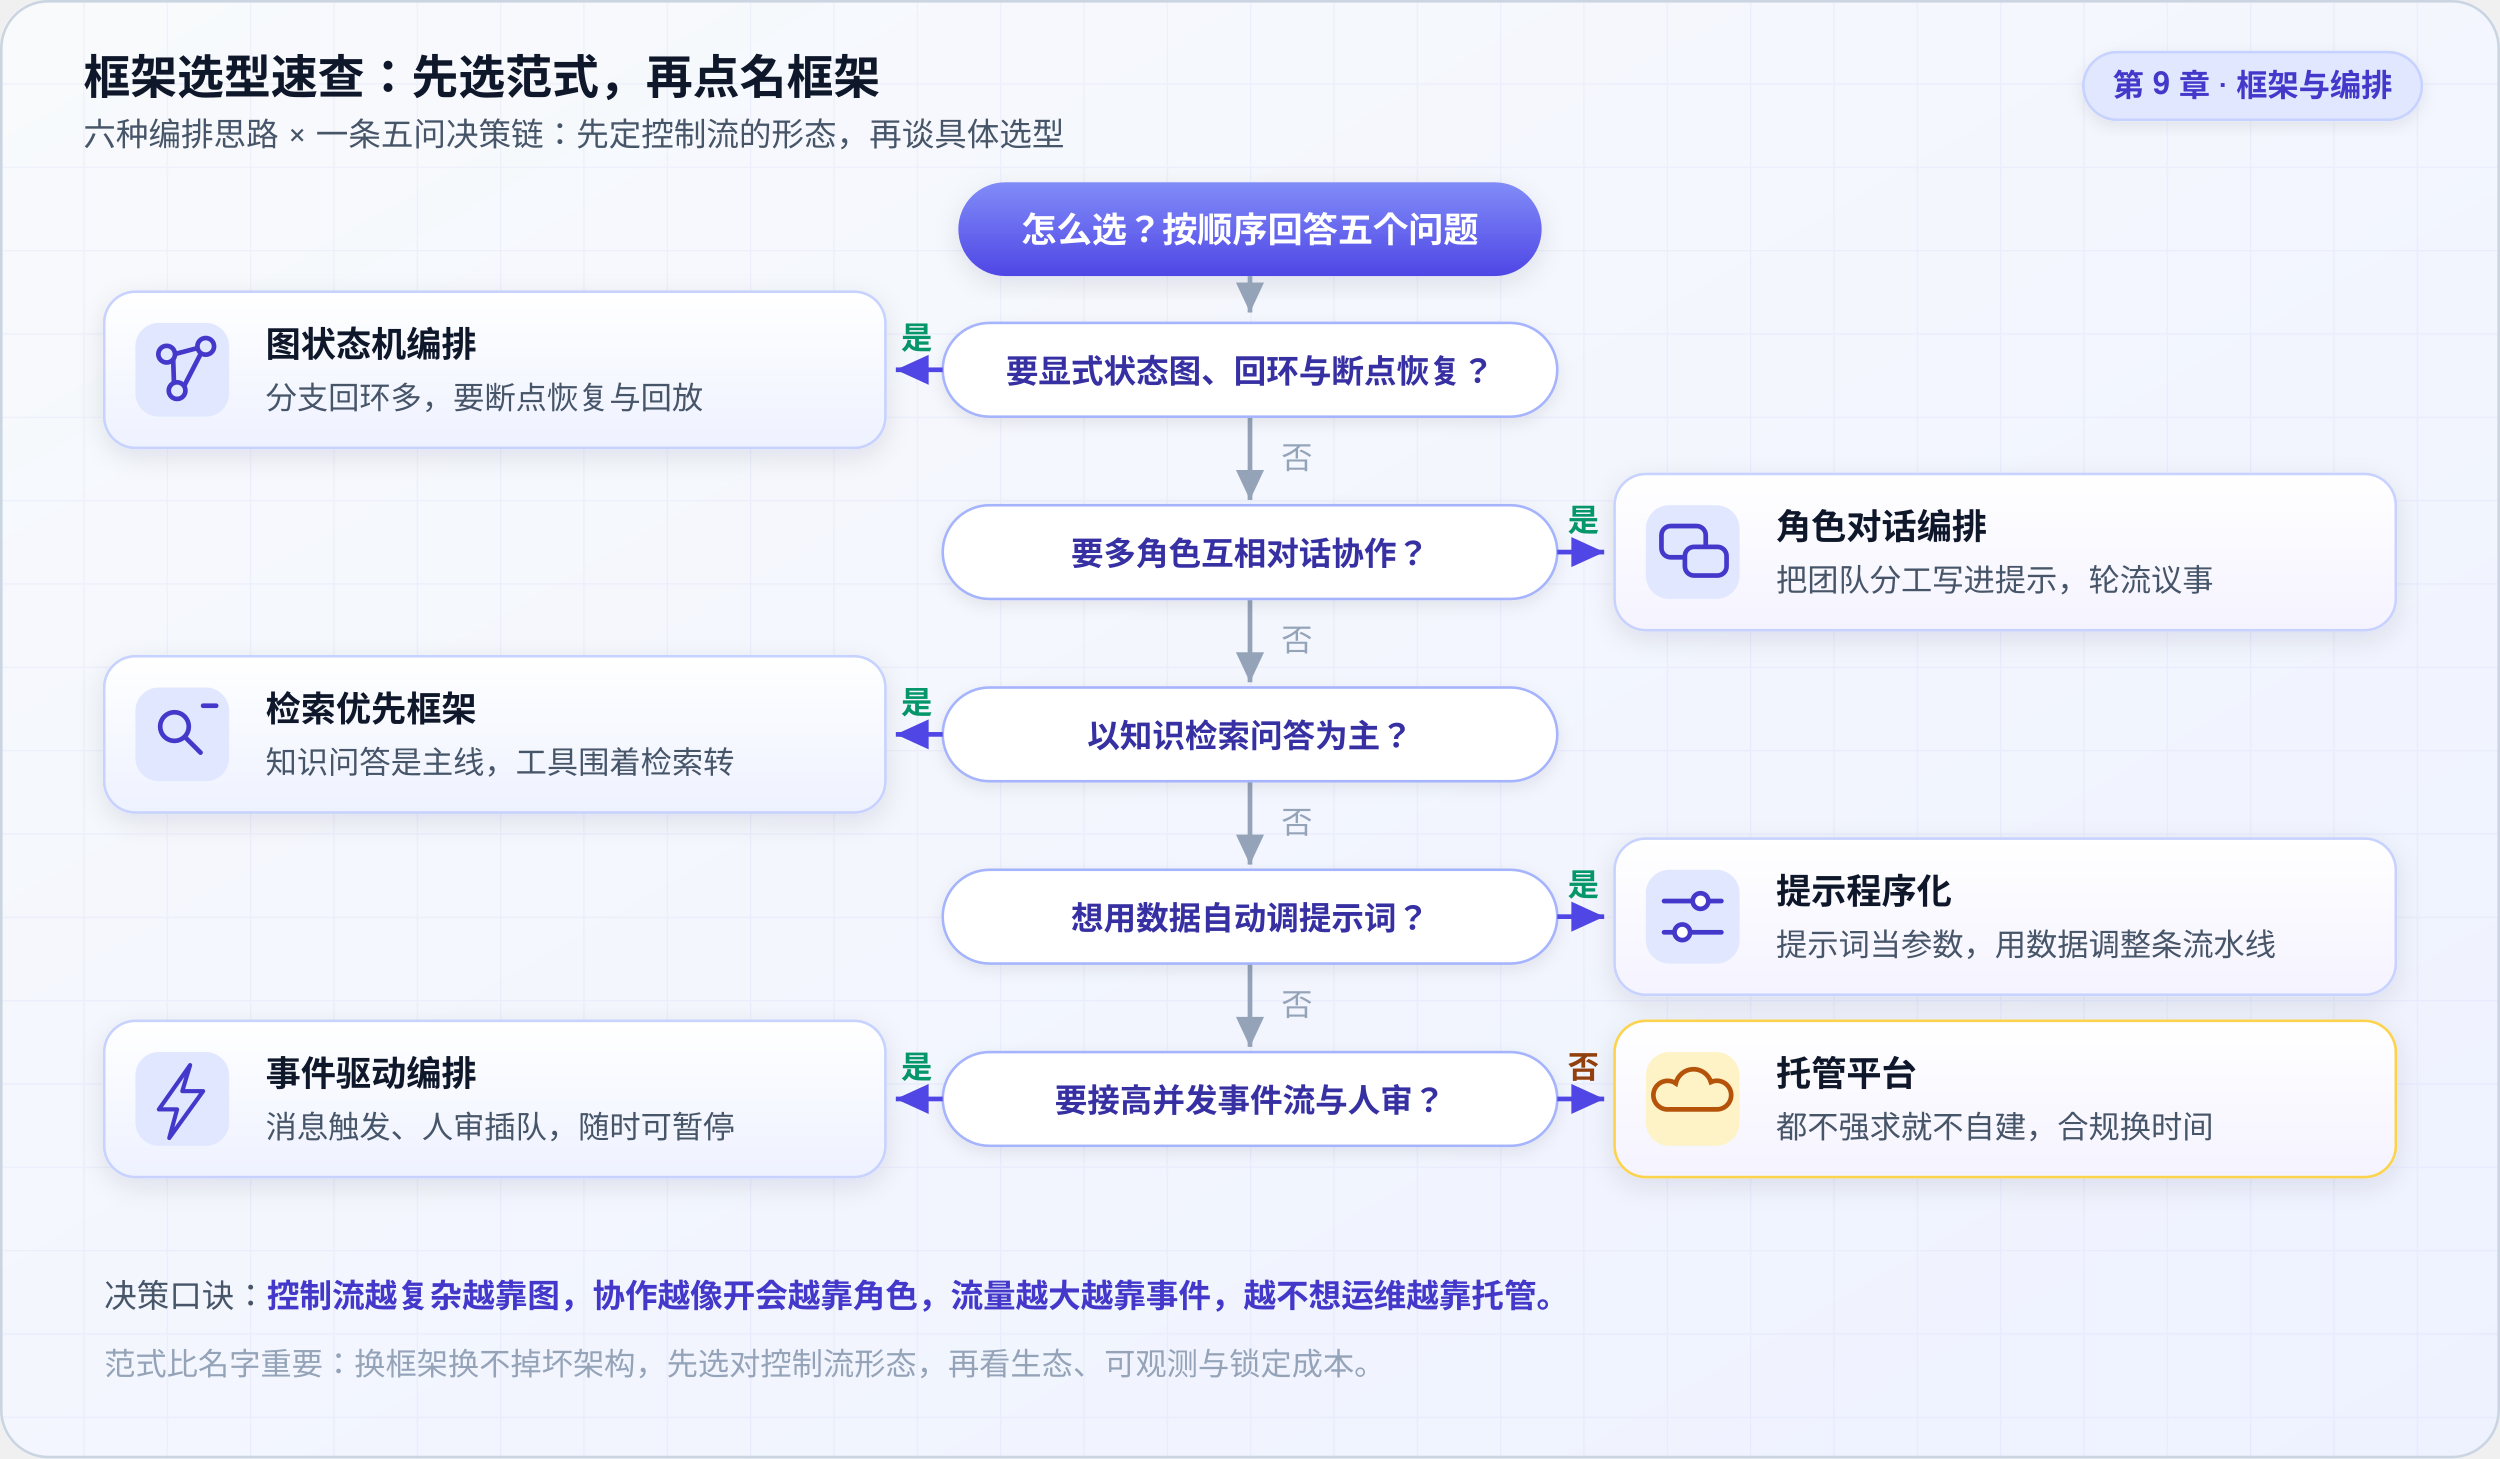
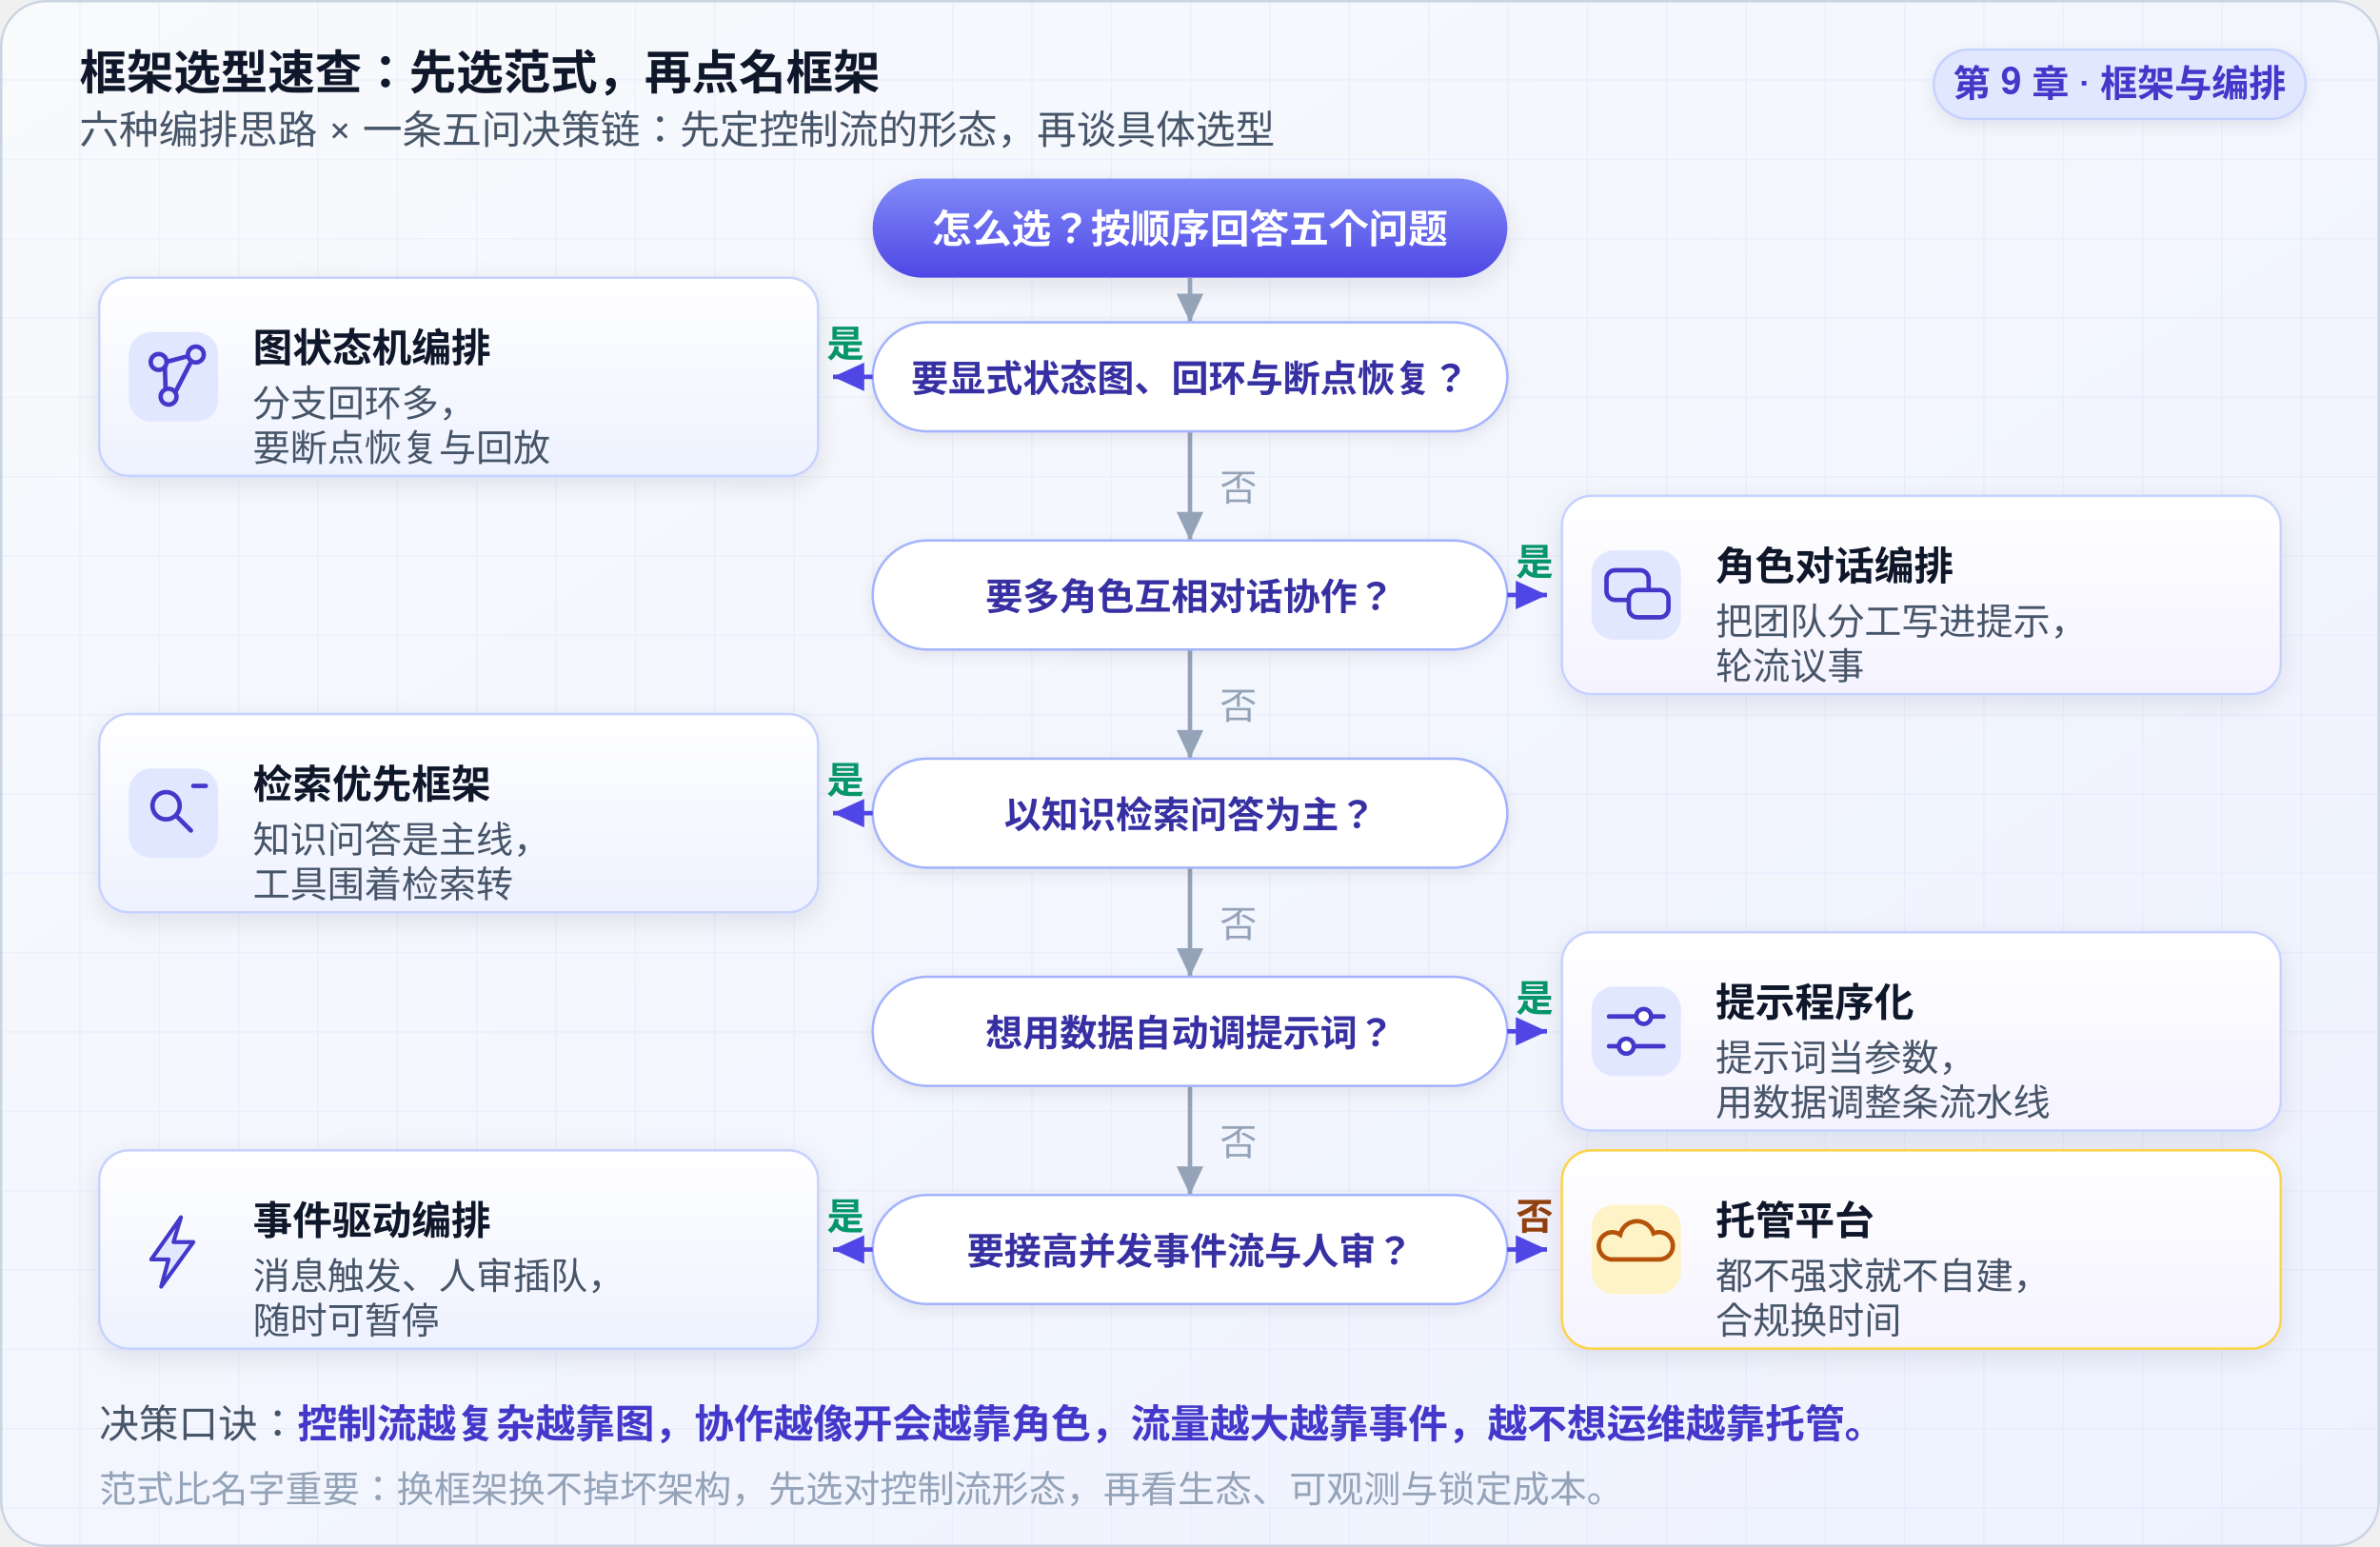
- <svg xmlns="http://www.w3.org/2000/svg" viewBox="0 0 960 560" width="960" height="560" font-family="-apple-system,Segoe UI,Helvetica,Arial,sans-serif" font-size="13" role="img" aria-label="框架选型速查信息图：顶部怎么选决策节点向下串五个问题，是则左右分流到图状态机编排、角色对话编排、检索优先框架、提示程序化、事件驱动编排六张范式卡，全部答否则落到托管平台，每卡配一句适用场景">
+ <svg xmlns="http://www.w3.org/2000/svg" viewBox="0 0 960 624" width="960" height="624" font-family="-apple-system,Segoe UI,Helvetica,Arial,sans-serif" font-size="15" role="img" aria-label="框架选型速查信息图：顶部怎么选决策节点向下串五个问题，是则左右分流到图状态机编排、角色对话编排、检索优先框架、提示程序化、事件驱动编排六张范式卡，全部答否则落到托管平台，每卡配一句适用场景">
  <defs>
    <linearGradient id="bgf" x1="0" y1="0" x2="1" y2="1">
      <stop offset="0%" stop-color="#f8fafc" />
      <stop offset="100%" stop-color="#eef2ff" />
    </linearGradient>
    <pattern id="gridf" width="32" height="32" patternUnits="userSpaceOnUse">
      <path d="M32 0H0V32" fill="none" stroke="#4f46e5" stroke-opacity="0.05" stroke-width="1" />
    </pattern>
    <linearGradient id="gDec" x1="0" y1="0" x2="0" y2="1">
      <stop offset="0%" stop-color="#818cf8" />
      <stop offset="100%" stop-color="#4f46e5" />
    </linearGradient>
    <linearGradient id="gCardL" x1="0" y1="0" x2="0" y2="1">
      <stop offset="0%" stop-color="#ffffff" />
      <stop offset="100%" stop-color="#eef2ff" />
    </linearGradient>
    <linearGradient id="gCardR" x1="0" y1="0" x2="0" y2="1">
      <stop offset="0%" stop-color="#ffffff" />
      <stop offset="100%" stop-color="#f5f3ff" />
    </linearGradient>
    <filter id="shf" x="-25%" y="-25%" width="150%" height="150%">
      <feDropShadow dx="0" dy="3" stdDeviation="5" flood-color="#0f172a" flood-opacity="0.10" />
    </filter>
    <filter id="shfs" x="-25%" y="-25%" width="150%" height="150%">
      <feDropShadow dx="0" dy="2" stdDeviation="3" flood-color="#0f172a" flood-opacity="0.08" />
    </filter>
    <marker id="arrInd" markerWidth="10" markerHeight="10" refX="7" refY="3.2" orient="auto">
      <path d="M0,0 L7,3.2 L0,6.4 z" fill="#4f46e5" />
    </marker>
    <marker id="arrSl" markerWidth="9" markerHeight="9" refX="6.4" refY="3" orient="auto">
      <path d="M0,0 L6.4,3 L0,6 z" fill="#94a3b8" />
    </marker>
  </defs>
-   <rect width="960" height="560" rx="18" fill="url(#bgf)" />
-   <rect width="960" height="560" rx="18" fill="url(#gridf)" />
-   <rect x="0.5" y="0.5" width="959" height="559" rx="18" fill="none" stroke="#cbd5e1" />
-   <text x="32" y="36" font-size="18" font-weight="700" fill="#0f172a">框架选型速查：先选范式，再点名框架</text>
-   <text x="32" y="56" font-size="12.5" fill="#475569">六种编排思路 × 一条五问决策链：先定控制流的形态，再谈具体选型</text>
+   <rect width="960" height="624" rx="18" fill="url(#bgf)" />
+   <rect width="960" height="624" rx="18" fill="url(#gridf)" />
+   <rect x="0.5" y="0.5" width="959" height="623" rx="18" fill="none" stroke="#cbd5e1" />
+   <text x="32" y="36" font-size="19" font-weight="700" fill="#0f172a">框架选型速查：先选范式，再点名框架</text>
+   <text x="32" y="58" font-size="16" fill="#475569">六种编排思路 × 一条五问决策链：先定控制流的形态，再谈具体选型</text>
  <g filter="url(#shfs)">
-     <rect x="800" y="20" width="130" height="26" rx="13" fill="#e0e7ff" stroke="#c7d2fe" />
+     <rect x="780" y="20" width="150" height="28" rx="14" fill="#e0e7ff" stroke="#c7d2fe" />
  </g>
-   <text x="865" y="37" text-anchor="middle" font-size="12" font-weight="700" fill="#4338ca">第 9 章 · 框架与编排</text>
+   <text x="855" y="39" text-anchor="middle" font-size="15" font-weight="700" fill="#4338ca">第 9 章 · 框架与编排</text>
  <g filter="url(#shf)">
-     <rect x="368" y="70" width="224" height="36" rx="18" fill="url(#gDec)" />
+     <rect x="352" y="72" width="256" height="40" rx="20" fill="url(#gDec)" />
  </g>
-   <text x="480" y="93" text-anchor="middle" font-size="13.5" font-weight="700" fill="#ffffff">怎么选？按顺序回答五个问题</text>
-   <line x1="480" y1="106" x2="480" y2="120" stroke="#94a3b8" stroke-width="1.8" marker-end="url(#arrSl)" />
-   <line x1="480" y1="160" x2="480" y2="192" stroke="#94a3b8" stroke-width="1.8" marker-end="url(#arrSl)" />
-   <line x1="480" y1="230" x2="480" y2="262" stroke="#94a3b8" stroke-width="1.8" marker-end="url(#arrSl)" />
-   <line x1="480" y1="300" x2="480" y2="332" stroke="#94a3b8" stroke-width="1.8" marker-end="url(#arrSl)" />
-   <line x1="480" y1="370" x2="480" y2="402" stroke="#94a3b8" stroke-width="1.8" marker-end="url(#arrSl)" />
-   <g font-size="12" fill="#94a3b8">
-     <text x="492" y="180">否</text>
-     <text x="492" y="250">否</text>
-     <text x="492" y="320">否</text>
-     <text x="492" y="390">否</text>
+   <text x="480" y="98" text-anchor="middle" font-size="16" font-weight="700" fill="#ffffff">怎么选？按顺序回答五个问题</text>
+   <line x1="480" y1="112" x2="480" y2="130" stroke="#94a3b8" stroke-width="1.8" marker-end="url(#arrSl)" />
+   <line x1="480" y1="174" x2="480" y2="218" stroke="#94a3b8" stroke-width="1.8" marker-end="url(#arrSl)" />
+   <line x1="480" y1="262" x2="480" y2="306" stroke="#94a3b8" stroke-width="1.8" marker-end="url(#arrSl)" />
+   <line x1="480" y1="350" x2="480" y2="394" stroke="#94a3b8" stroke-width="1.8" marker-end="url(#arrSl)" />
+   <line x1="480" y1="438" x2="480" y2="482" stroke="#94a3b8" stroke-width="1.8" marker-end="url(#arrSl)" />
+   <g font-size="15" fill="#94a3b8">
+     <text x="492" y="202">否</text>
+     <text x="492" y="290">否</text>
+     <text x="492" y="378">否</text>
+     <text x="492" y="466">否</text>
  </g>
-   <g font-size="12.5" font-weight="700" fill="#3730a3" text-anchor="middle">
-     <rect x="362" y="124" width="236" height="36" rx="18" fill="#ffffff" stroke="#a5b4fc" filter="url(#shfs)" />
-     <text x="480" y="147">要显式状态图、回环与断点恢复？</text>
-     <rect x="362" y="194" width="236" height="36" rx="18" fill="#ffffff" stroke="#a5b4fc" filter="url(#shfs)" />
-     <text x="480" y="217">要多角色互相对话协作？</text>
-     <rect x="362" y="264" width="236" height="36" rx="18" fill="#ffffff" stroke="#a5b4fc" filter="url(#shfs)" />
-     <text x="480" y="287">以知识检索问答为主？</text>
-     <rect x="362" y="334" width="236" height="36" rx="18" fill="#ffffff" stroke="#a5b4fc" filter="url(#shfs)" />
-     <text x="480" y="357">想用数据自动调提示词？</text>
-     <rect x="362" y="404" width="236" height="36" rx="18" fill="#ffffff" stroke="#a5b4fc" filter="url(#shfs)" />
-     <text x="480" y="427">要接高并发事件流与人审？</text>
+   <g font-size="15" font-weight="700" fill="#3730a3" text-anchor="middle">
+     <rect x="352" y="130" width="256" height="44" rx="22" fill="#ffffff" stroke="#a5b4fc" filter="url(#shfs)" />
+     <text x="480" y="158">要显式状态图、回环与断点恢复？</text>
+     <rect x="352" y="218" width="256" height="44" rx="22" fill="#ffffff" stroke="#a5b4fc" filter="url(#shfs)" />
+     <text x="480" y="246">要多角色互相对话协作？</text>
+     <rect x="352" y="306" width="256" height="44" rx="22" fill="#ffffff" stroke="#a5b4fc" filter="url(#shfs)" />
+     <text x="480" y="334">以知识检索问答为主？</text>
+     <rect x="352" y="394" width="256" height="44" rx="22" fill="#ffffff" stroke="#a5b4fc" filter="url(#shfs)" />
+     <text x="480" y="422">想用数据自动调提示词？</text>
+     <rect x="352" y="482" width="256" height="44" rx="22" fill="#ffffff" stroke="#a5b4fc" filter="url(#shfs)" />
+     <text x="480" y="510">要接高并发事件流与人审？</text>
  </g>
  <g stroke="#4f46e5" stroke-width="1.8">
-     <line x1="362" y1="142" x2="344" y2="142" marker-end="url(#arrInd)" />
-     <line x1="598" y1="212" x2="616" y2="212" marker-end="url(#arrInd)" />
-     <line x1="362" y1="282" x2="344" y2="282" marker-end="url(#arrInd)" />
-     <line x1="598" y1="352" x2="616" y2="352" marker-end="url(#arrInd)" />
-     <line x1="362" y1="422" x2="344" y2="422" marker-end="url(#arrInd)" />
-     <line x1="598" y1="422" x2="616" y2="422" marker-end="url(#arrInd)" />
+     <line x1="352" y1="152" x2="336" y2="152" marker-end="url(#arrInd)" />
+     <line x1="608" y1="240" x2="624" y2="240" marker-end="url(#arrInd)" />
+     <line x1="352" y1="328" x2="336" y2="328" marker-end="url(#arrInd)" />
+     <line x1="608" y1="416" x2="624" y2="416" marker-end="url(#arrInd)" />
+     <line x1="352" y1="504" x2="336" y2="504" marker-end="url(#arrInd)" />
+     <line x1="608" y1="504" x2="624" y2="504" marker-end="url(#arrInd)" />
  </g>
-   <g font-size="12" font-weight="700" fill="#059669">
-     <text x="346" y="134">是</text>
-     <text x="602" y="204">是</text>
-     <text x="346" y="274">是</text>
-     <text x="602" y="344">是</text>
-     <text x="346" y="414">是</text>
+   <g font-size="15" font-weight="700" fill="#059669" text-anchor="middle">
+     <text x="341" y="144">是</text>
+     <text x="619" y="232">是</text>
+     <text x="341" y="320">是</text>
+     <text x="619" y="408">是</text>
+     <text x="341" y="496">是</text>
  </g>
-   <text x="602" y="414" font-size="12" font-weight="700" fill="#92400e">否</text>
+   <text x="619" y="496" font-size="15" font-weight="700" fill="#92400e" text-anchor="middle">否</text>
  <g filter="url(#shf)">
-     <rect x="40" y="112" width="300" height="60" rx="12" fill="url(#gCardL)" stroke="#c7d2fe" />
+     <rect x="40" y="112" width="290" height="80" rx="12" fill="url(#gCardL)" stroke="#c7d2fe" />
  </g>
-   <rect x="52" y="124" width="36" height="36" rx="9" fill="#e0e7ff" />
-   <g stroke="#4338ca" stroke-width="1.8" fill="none">
-     <circle cx="64" cy="136" r="3.2" />
-     <circle cx="79" cy="133" r="3.2" />
-     <circle cx="68" cy="150" r="3.2" />
-     <path d="M66.5 138 L66.8 147 M67 136 L76 133.6 M70.5 148.6 L77 136" />
+   <g transform="translate(0,10)">
+     <rect x="52" y="124" width="36" height="36" rx="9" fill="#e0e7ff" />
+     <g stroke="#4338ca" stroke-width="1.8" fill="none">
+       <circle cx="64" cy="136" r="3.2" />
+       <circle cx="79" cy="133" r="3.2" />
+       <circle cx="68" cy="150" r="3.2" />
+       <path d="M66.5 138 L66.8 147 M67 136 L76 133.6 M70.5 148.6 L77 136" />
+     </g>
  </g>
-   <text x="102" y="137" font-size="13.5" font-weight="700" fill="#0f172a">图状态机编排</text>
-   <text x="102" y="157" font-size="12" fill="#475569">分支回环多，要断点恢复与回放</text>
+   <text x="102" y="146" font-size="16" font-weight="700" fill="#0f172a">图状态机编排</text>
+   <text x="102" y="168" fill="#475569">分支回环多，</text>
+   <text x="102" y="186" fill="#475569">要断点恢复与回放</text>
  <g filter="url(#shf)">
-     <rect x="620" y="182" width="300" height="60" rx="12" fill="url(#gCardR)" stroke="#c7d2fe" />
+     <rect x="630" y="200" width="290" height="80" rx="12" fill="url(#gCardR)" stroke="#c7d2fe" />
  </g>
-   <rect x="632" y="194" width="36" height="36" rx="9" fill="#e0e7ff" />
-   <g stroke="#4338ca" stroke-width="1.8" fill="none">
-     <rect x="638" y="202" width="17" height="12" rx="3.5" />
-     <rect x="647" y="210" width="16" height="11" rx="3.5" fill="#e0e7ff" />
+   <g transform="translate(10,28)">
+     <rect x="632" y="194" width="36" height="36" rx="9" fill="#e0e7ff" />
+     <g stroke="#4338ca" stroke-width="1.8" fill="none">
+       <rect x="638" y="202" width="17" height="12" rx="3.5" />
+       <rect x="647" y="210" width="16" height="11" rx="3.5" fill="#e0e7ff" />
+     </g>
  </g>
-   <text x="682" y="207" font-size="13.5" font-weight="700" fill="#0f172a">角色对话编排</text>
-   <text x="682" y="227" font-size="12" fill="#475569">把团队分工写进提示，轮流议事</text>
+   <text x="692" y="234" font-size="16" font-weight="700" fill="#0f172a">角色对话编排</text>
+   <text x="692" y="256" fill="#475569">把团队分工写进提示，</text>
+   <text x="692" y="274" fill="#475569">轮流议事</text>
  <g filter="url(#shf)">
-     <rect x="40" y="252" width="300" height="60" rx="12" fill="url(#gCardL)" stroke="#c7d2fe" />
+     <rect x="40" y="288" width="290" height="80" rx="12" fill="url(#gCardL)" stroke="#c7d2fe" />
  </g>
-   <rect x="52" y="264" width="36" height="36" rx="9" fill="#e0e7ff" />
-   <g stroke="#4338ca" stroke-width="1.8" fill="none" stroke-linecap="round">
-     <circle cx="67" cy="279" r="5.5" />
-     <path d="M71.5 283.5 L77 289 M78 271 L83 271" />
+   <g transform="translate(0,46)">
+     <rect x="52" y="264" width="36" height="36" rx="9" fill="#e0e7ff" />
+     <g stroke="#4338ca" stroke-width="1.8" fill="none" stroke-linecap="round">
+       <circle cx="67" cy="279" r="5.5" />
+       <path d="M71.5 283.5 L77 289 M78 271 L83 271" />
+     </g>
  </g>
-   <text x="102" y="277" font-size="13.5" font-weight="700" fill="#0f172a">检索优先框架</text>
-   <text x="102" y="297" font-size="12" fill="#475569">知识问答是主线，工具围着检索转</text>
+   <text x="102" y="322" font-size="16" font-weight="700" fill="#0f172a">检索优先框架</text>
+   <text x="102" y="344" fill="#475569">知识问答是主线，</text>
+   <text x="102" y="362" fill="#475569">工具围着检索转</text>
  <g filter="url(#shf)">
-     <rect x="620" y="322" width="300" height="60" rx="12" fill="url(#gCardR)" stroke="#c7d2fe" />
+     <rect x="630" y="376" width="290" height="80" rx="12" fill="url(#gCardR)" stroke="#c7d2fe" />
  </g>
-   <rect x="632" y="334" width="36" height="36" rx="9" fill="#e0e7ff" />
-   <g stroke="#4338ca" stroke-width="1.8" stroke-linecap="round">
-     <path d="M639 346 L661 346 M639 358 L661 358" />
-     <circle cx="653" cy="346" r="3" fill="#ffffff" />
-     <circle cx="646" cy="358" r="3" fill="#ffffff" />
+   <g transform="translate(10,64)">
+     <rect x="632" y="334" width="36" height="36" rx="9" fill="#e0e7ff" />
+     <g stroke="#4338ca" stroke-width="1.8" stroke-linecap="round">
+       <path d="M639 346 L661 346 M639 358 L661 358" />
+       <circle cx="653" cy="346" r="3" fill="#ffffff" />
+       <circle cx="646" cy="358" r="3" fill="#ffffff" />
+     </g>
  </g>
-   <text x="682" y="347" font-size="13.5" font-weight="700" fill="#0f172a">提示程序化</text>
-   <text x="682" y="367" font-size="12" fill="#475569">提示词当参数，用数据调整条流水线</text>
+   <text x="692" y="410" font-size="16" font-weight="700" fill="#0f172a">提示程序化</text>
+   <text x="692" y="432" fill="#475569">提示词当参数，</text>
+   <text x="692" y="450" fill="#475569">用数据调整条流水线</text>
  <g filter="url(#shf)">
-     <rect x="40" y="392" width="300" height="60" rx="12" fill="url(#gCardL)" stroke="#c7d2fe" />
+     <rect x="40" y="464" width="290" height="80" rx="12" fill="url(#gCardL)" stroke="#c7d2fe" />
  </g>
-   <rect x="52" y="404" width="36" height="36" rx="9" fill="#e0e7ff" />
-   <path d="M73 409 L61 426 L68 426 L65 437 L78 419 L70 419 Z" fill="#e0e7ff" stroke="#4338ca" stroke-width="1.6" stroke-linejoin="round" />
-   <text x="102" y="417" font-size="13.5" font-weight="700" fill="#0f172a">事件驱动编排</text>
-   <text x="102" y="437" font-size="12" fill="#475569">消息触发、人审插队，随时可暂停</text>
+   <g transform="translate(0,82)">
+     <path d="M73 409 L61 426 L68 426 L65 437 L78 419 L70 419 Z" fill="#e0e7ff" stroke="#4338ca" stroke-width="1.6" stroke-linejoin="round" />
+   </g>
+   <text x="102" y="498" font-size="16" font-weight="700" fill="#0f172a">事件驱动编排</text>
+   <text x="102" y="520" fill="#475569">消息触发、人审插队，</text>
+   <text x="102" y="538" fill="#475569">随时可暂停</text>
  <g filter="url(#shf)">
-     <rect x="620" y="392" width="300" height="60" rx="12" fill="url(#gCardR)" stroke="#fcd34d" />
+     <rect x="630" y="464" width="290" height="80" rx="12" fill="url(#gCardR)" stroke="#fcd34d" />
  </g>
-   <rect x="632" y="404" width="36" height="36" rx="9" fill="#fef3c7" />
-   <g stroke="#b45309" stroke-width="1.8" fill="none">
-     <path d="M641 426 A5.5 5.5 0 1 1 643.5 416 A7 7 0 0 1 657 415.5 A5.5 5.5 0 1 1 659 426 Z" />
+   <g transform="translate(10,82)">
+     <rect x="632" y="404" width="36" height="36" rx="9" fill="#fef3c7" />
+     <g stroke="#b45309" stroke-width="1.8" fill="none">
+       <path d="M641 426 A5.5 5.5 0 1 1 643.5 416 A7 7 0 0 1 657 415.5 A5.5 5.5 0 1 1 659 426 Z" />
+     </g>
  </g>
-   <text x="682" y="417" font-size="13.5" font-weight="700" fill="#0f172a">托管平台</text>
-   <text x="682" y="437" font-size="12" fill="#475569">都不强求就不自建，合规换时间</text>
-   <text x="40" y="502" font-size="12.5" fill="#475569">决策口诀：<tspan font-weight="700" fill="#4338ca">控制流越复杂越靠图，协作越像开会越靠角色，流量越大越靠事件，越不想运维越靠托管。</tspan>
+   <text x="692" y="498" font-size="16" font-weight="700" fill="#0f172a">托管平台</text>
+   <text x="692" y="520" fill="#475569">都不强求就不自建，</text>
+   <text x="692" y="538" fill="#475569">合规换时间</text>
+   <text x="40" y="580" font-size="16" fill="#475569">决策口诀：<tspan font-weight="700" fill="#4338ca">控制流越复杂越靠图，协作越像开会越靠角色，流量越大越靠事件，越不想运维越靠托管。</tspan>
  </text>
-   <text x="40" y="528" font-size="12" fill="#94a3b8">范式比名字重要：换框架换不掉坏架构，先选对控制流形态，再看生态、可观测与锁定成本。</text>
+   <text x="40" y="606" font-size="15" fill="#94a3b8">范式比名字重要：换框架换不掉坏架构，先选对控制流形态，再看生态、可观测与锁定成本。</text>
</svg>
